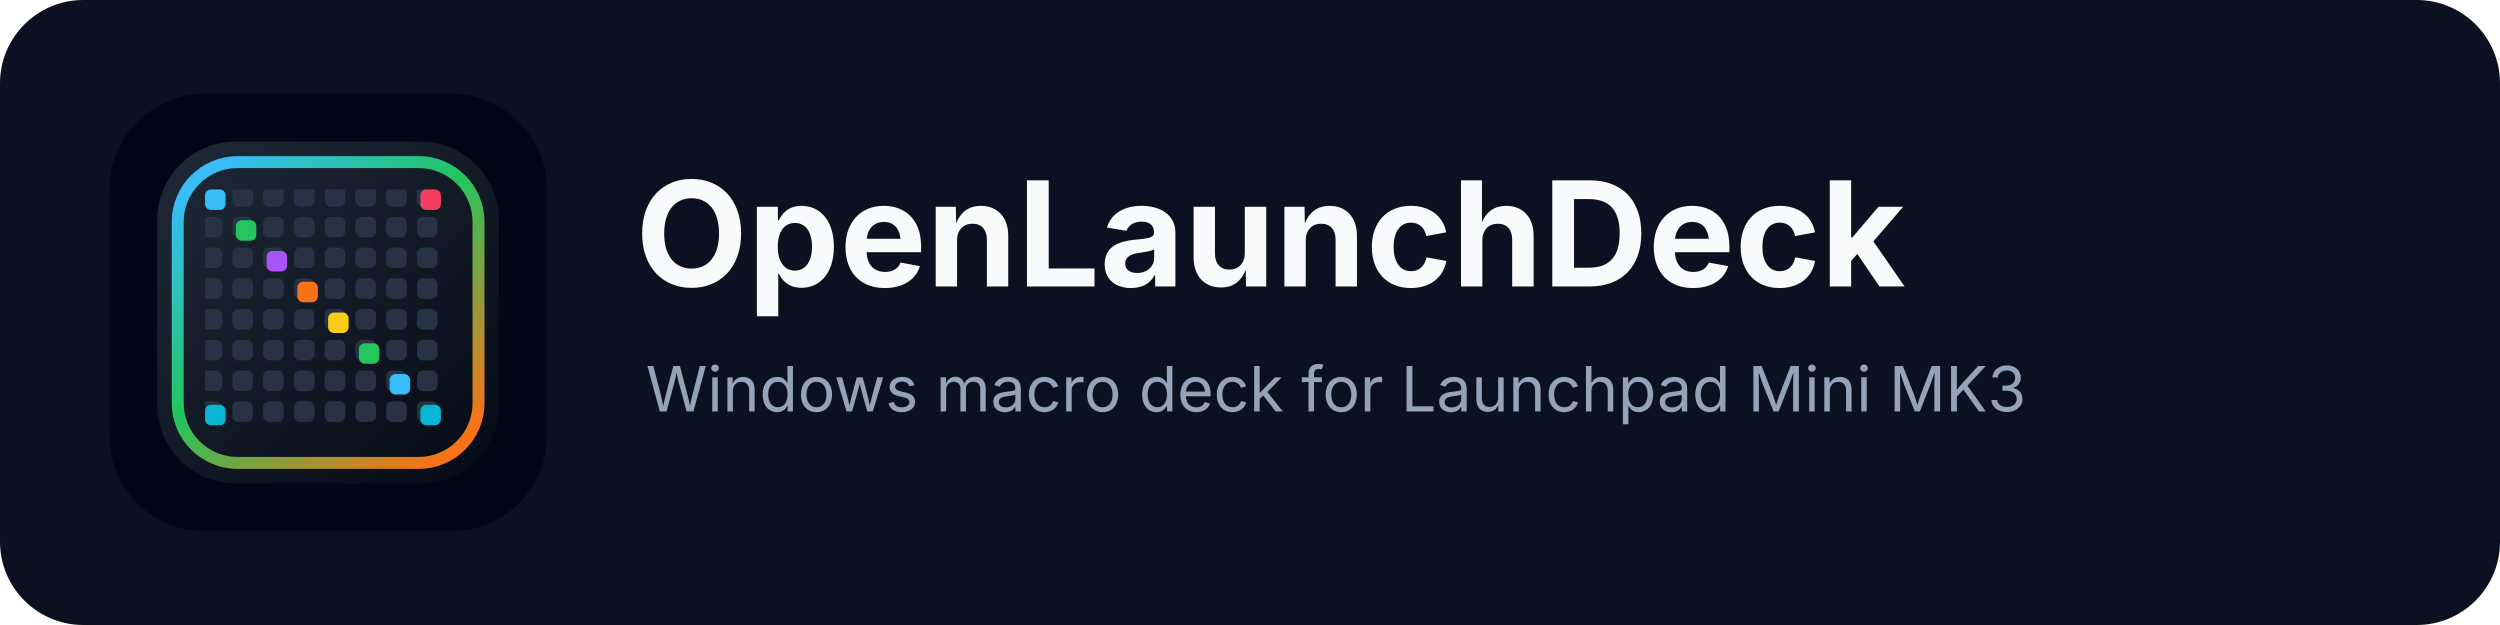
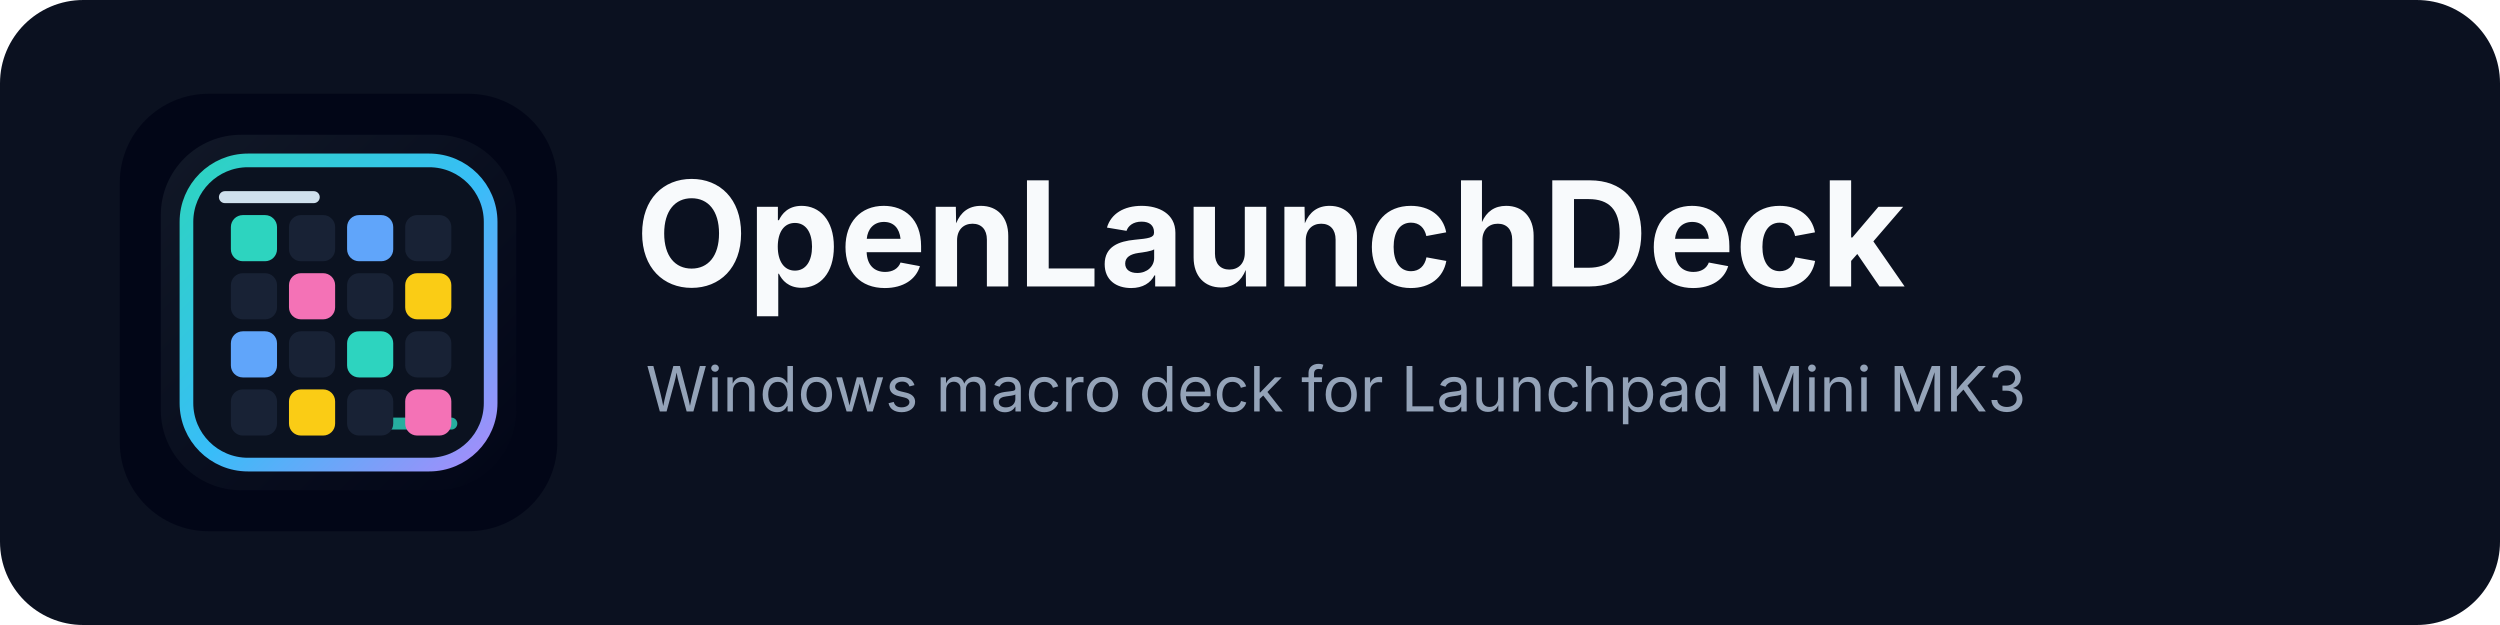
<svg xmlns="http://www.w3.org/2000/svg" viewBox="0 0 960 240" role="img" aria-label="OpenLaunchDeck logo">
+   <defs>
+     <linearGradient id="wm-bg" x1="0" y1="0" x2="1" y2="1">
+       <stop offset="0" stop-color="#111827" />
+       <stop offset="1" stop-color="#020617" />
+     </linearGradient>
+     <linearGradient id="wm-ring" x1="0" y1="0" x2="1" y2="1">
+       <stop offset="0" stop-color="#2dd4bf" />
+       <stop offset="0.52" stop-color="#38bdf8" />
+       <stop offset="1" stop-color="#a78bfa" />
+     </linearGradient>
+   </defs>
  <rect width="960" height="240" rx="32" fill="#0b1120" />
-   <g transform="translate(42 36) scale(0.328125)">
-     <defs>
-       <linearGradient id="wm-shell" x1="72" y1="52" x2="440" y2="460" gradientUnits="userSpaceOnUse">
-         <stop offset="0" stop-color="#1f2937" />
-         <stop offset="1" stop-color="#060b14" />
-       </linearGradient>
-       <linearGradient id="wm-edge" x1="118" y1="92" x2="394" y2="420" gradientUnits="userSpaceOnUse">
-         <stop offset="0" stop-color="#38bdf8" />
-         <stop offset="0.45" stop-color="#22c55e" />
-         <stop offset="1" stop-color="#f97316" />
-       </linearGradient>
-       <pattern id="wm-pads" width="36" height="36" patternUnits="userSpaceOnUse">
-         <rect width="24" height="24" rx="7" fill="#273244" />
-       </pattern>
-     </defs>
-     <rect width="512" height="512" rx="112" fill="#020617" />
-     <rect x="56" y="56" width="400" height="400" rx="92" fill="url(#wm-shell)" />
-     <rect x="80" y="80" width="352" height="352" rx="70" fill="none" stroke="url(#wm-edge)" stroke-width="14" />
-     <rect x="112" y="112" width="276" height="276" fill="url(#wm-pads)" />
-     <rect x="112" y="112" width="24" height="24" rx="7" fill="#38bdf8" />
-     <rect x="148" y="148" width="24" height="24" rx="7" fill="#22c55e" />
-     <rect x="184" y="184" width="24" height="24" rx="7" fill="#a855f7" />
-     <rect x="220" y="220" width="24" height="24" rx="7" fill="#f97316" />
-     <rect x="256" y="256" width="24" height="24" rx="7" fill="#facc15" />
-     <rect x="292" y="292" width="24" height="24" rx="7" fill="#22c55e" />
-     <rect x="328" y="328" width="24" height="24" rx="7" fill="#38bdf8" />
-     <rect x="364" y="364" width="24" height="24" rx="7" fill="#06b6d4" />
-     <rect x="364" y="112" width="24" height="24" rx="7" fill="#f43f5e" />
-     <rect x="112" y="364" width="24" height="24" rx="7" fill="#06b6d4" />
+   <g transform="translate(46 36) scale(0.328125)">
+     <rect width="512" height="512" rx="104" fill="#020617" />
+     <rect x="48" y="48" width="416" height="416" rx="94" fill="url(#wm-bg)" />
+     <rect x="78" y="78" width="356" height="356" rx="72" fill="#0b1220" />
+     <rect x="78" y="78" width="356" height="356" rx="72" fill="none" stroke="url(#wm-ring)" stroke-width="16" />
+     <path d="M123 121h104" stroke="#e0f2fe" stroke-width="14" stroke-linecap="round" opacity="0.92" />
+     <path d="M388 386H284" stroke="#2dd4bf" stroke-width="14" stroke-linecap="round" opacity="0.8" />
+     <g transform="translate(130 142)">
+       <rect x="0" y="0" width="54" height="54" rx="14" fill="#2dd4bf" />
+       <rect x="68" y="0" width="54" height="54" rx="14" fill="#182235" />
+       <rect x="136" y="0" width="54" height="54" rx="14" fill="#60a5fa" />
+       <rect x="204" y="0" width="54" height="54" rx="14" fill="#182235" />
+       <rect x="0" y="68" width="54" height="54" rx="14" fill="#182235" />
+       <rect x="68" y="68" width="54" height="54" rx="14" fill="#f472b6" />
+       <rect x="136" y="68" width="54" height="54" rx="14" fill="#182235" />
+       <rect x="204" y="68" width="54" height="54" rx="14" fill="#facc15" />
+       <rect x="0" y="136" width="54" height="54" rx="14" fill="#60a5fa" />
+       <rect x="68" y="136" width="54" height="54" rx="14" fill="#182235" />
+       <rect x="136" y="136" width="54" height="54" rx="14" fill="#2dd4bf" />
+       <rect x="204" y="136" width="54" height="54" rx="14" fill="#182235" />
+       <rect x="0" y="204" width="54" height="54" rx="14" fill="#182235" />
+       <rect x="68" y="204" width="54" height="54" rx="14" fill="#facc15" />
+       <rect x="136" y="204" width="54" height="54" rx="14" fill="#182235" />
+       <rect x="204" y="204" width="54" height="54" rx="14" fill="#f472b6" />
+     </g>
  </g>
-   <text x="244" y="110" fill="#f8fafc" font-family="Segoe UI, Inter, Arial, sans-serif" font-size="56" font-weight="700">OpenLaunchDeck</text>
+   <text x="244" y="110" fill="#f8fafc" font-family="Segoe UI, Inter, Arial, sans-serif" font-size="56" font-weight="750">OpenLaunchDeck</text>
  <text x="248" y="158" fill="#94a3b8" font-family="Segoe UI, Inter, Arial, sans-serif" font-size="24">Windows macro deck for Launchpad Mini MK3</text>
</svg>
